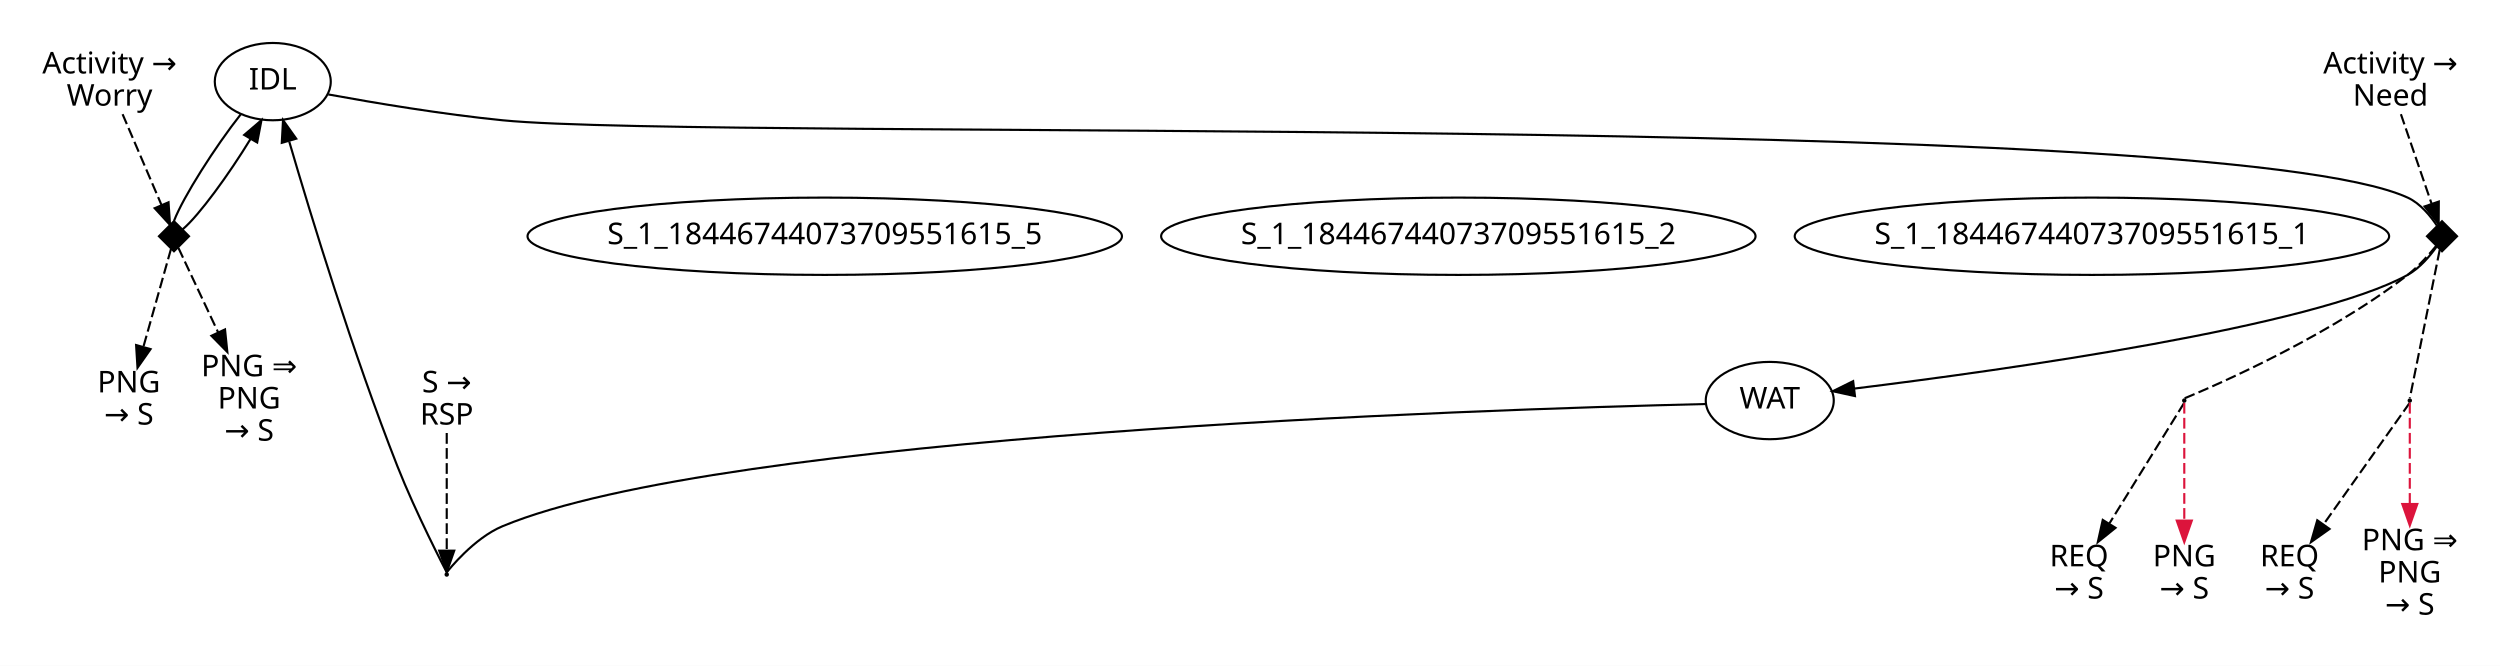
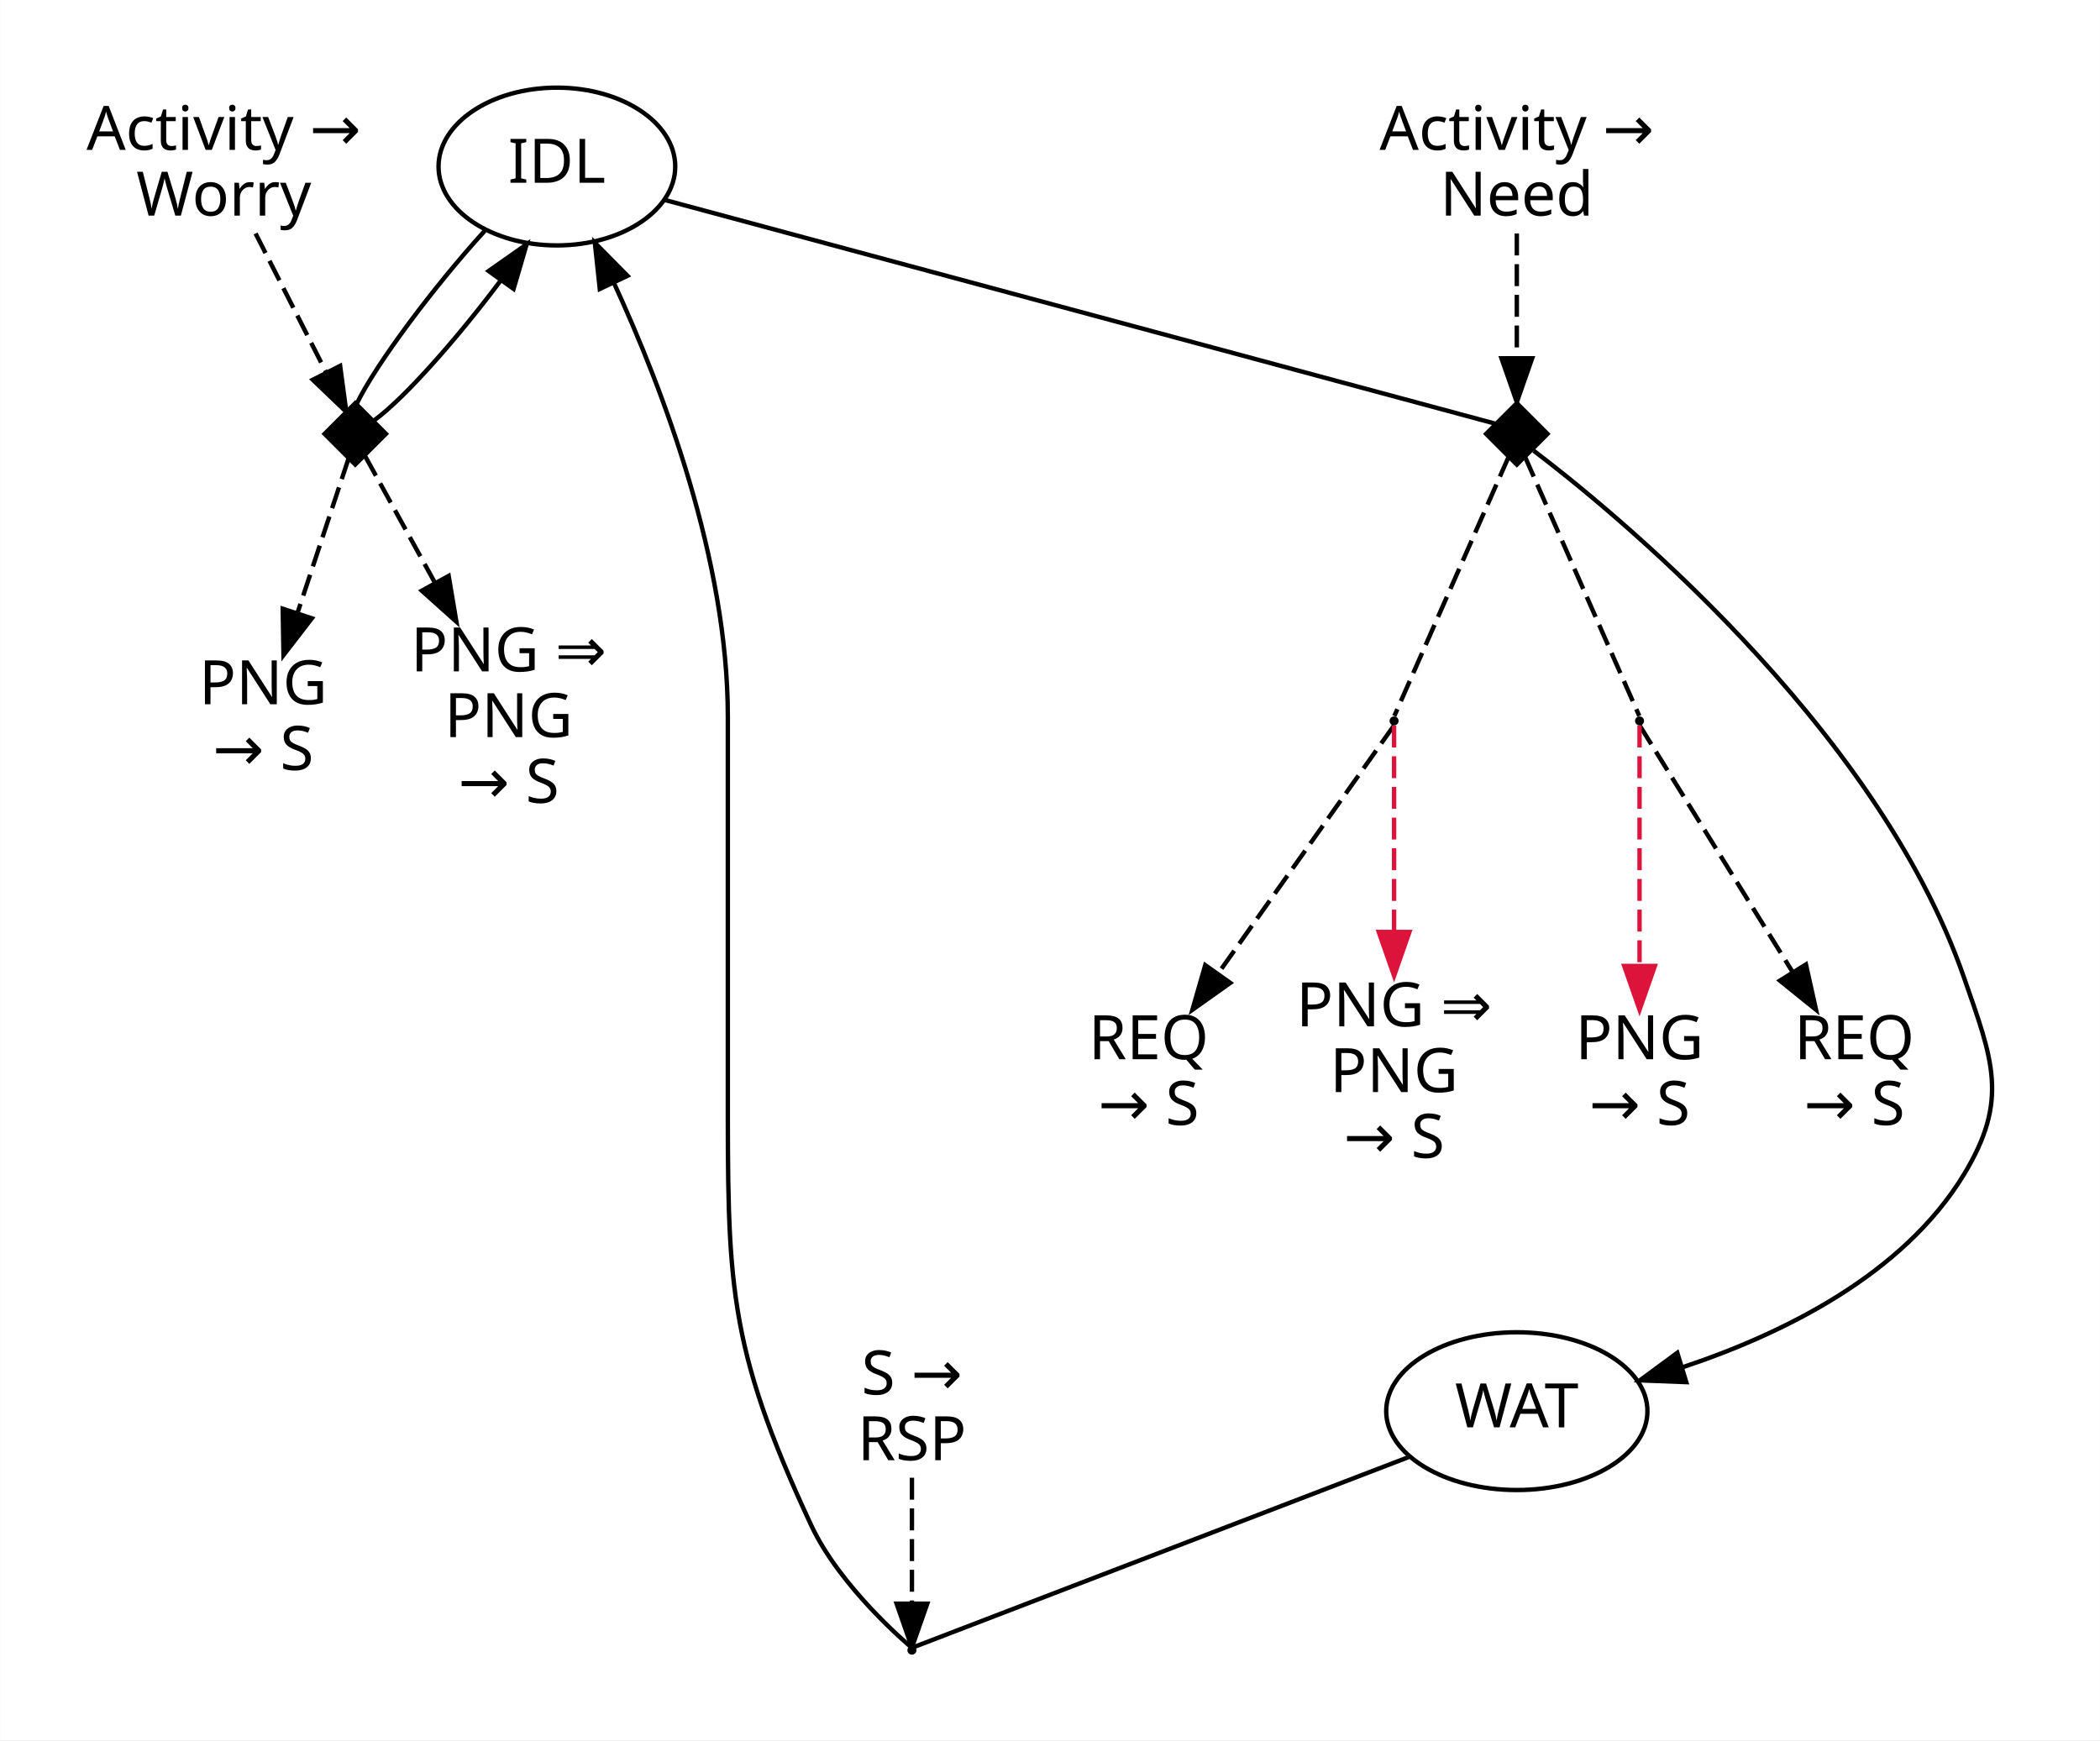
- <svg xmlns="http://www.w3.org/2000/svg" width="1164pt" height="310pt" viewBox="0.00 0.00 1164.00 310.00">
-   <g id="graph0" class="graph" transform="scale(1 1) rotate(0) translate(4 306)">
-     <polygon fill="white" stroke="transparent" points="-4,4 -4,-306 1160,-306 1160,4 -4,4" />
+ <svg xmlns="http://www.w3.org/2000/svg" width="479pt" height="397pt" viewBox="0.00 0.00 479.00 397.08">
+   <g id="graph0" class="graph" transform="scale(1 1) rotate(0) translate(4 393.08)">
+     <polygon fill="white" stroke="transparent" points="-4,4 -4,-393.08 475,-393.08 475,4 -4,4" />
    <g id="clust1" class="cluster">
-       <polygon fill="none" stroke="white" points="8,-89 8,-294 158,-294 158,-89 8,-89" />
+       <polygon fill="none" stroke="white" points="8,-198.08 8,-381.08 158,-381.08 158,-198.08 8,-198.08" />
    </g>
    <g id="clust2" class="cluster">
-       <polygon fill="none" stroke="white" points="234,-8 234,-291 1148,-291 1148,-8 234,-8" />
+       <polygon fill="none" stroke="white" points="234,-45.08 234,-378.08 463,-378.08 463,-45.08 234,-45.08" />
    </g>
    <g id="clust3" class="cluster">
-       <polygon fill="none" stroke="white" points="182,-29.96 182,-142.5 226,-142.5 226,-29.96 182,-29.96" />
+       <polygon fill="none" stroke="white" points="182,-8 182,-94.08 226,-94.08 226,-8 182,-8" />
    </g>
    <g id="node1" class="node">
-       <ellipse fill="none" stroke="black" cx="123" cy="-268" rx="27" ry="18" />
-       <text text-anchor="middle" x="123" y="-264.3" font-family="sans-serif" font-size="14.00">IDL</text>
+       <ellipse fill="none" stroke="black" cx="123" cy="-355.08" rx="27" ry="18" />
+       <text text-anchor="middle" x="123" y="-351.38" font-family="sans-serif" font-size="14.00">IDL</text>
    </g>
    <g id="node2" class="node">
-       <polygon fill="black" stroke="black" points="77,-203 70,-196 77,-189 84,-196 77,-203" />
+       <polygon fill="black" stroke="black" points="77,-301.08 70,-294.08 77,-287.08 84,-294.08 77,-301.08" />
    </g>
    <g id="edge1" class="edge">
-       <path fill="none" stroke="black" d="M108.14,-252.83C96.16,-237.65 81.29,-214.25 77.03,-203.19" />
+       <path fill="none" stroke="black" d="M106.53,-340.4C95.1,-327.87 81.65,-309.94 77.28,-300.84" />
    </g>
    <g id="node7" class="node">
-       <polygon fill="black" stroke="black" points="1133,-203 1126,-196 1133,-189 1140,-196 1133,-203" />
+       <polygon fill="black" stroke="black" points="342,-301.08 335,-294.08 342,-287.08 349,-294.08 342,-301.08" />
    </g>
    <g id="edge8" class="edge">
-       <path fill="none" stroke="black" d="M148.84,-262.03C170.44,-258.08 202.11,-252.77 230,-250 328.15,-240.24 1027.27,-254.95 1117,-214 1123.05,-211.24 1127.91,-205.04 1130.63,-200.94" />
+       <path fill="none" stroke="black" d="M147.7,-347.43C198.48,-333.74 311.98,-303.17 337.04,-296.42" />
    </g>
    <g id="edge2" class="edge">
-       <path fill="none" stroke="black" d="M81.01,-199.2C88.66,-205.63 102.7,-224.97 112.68,-241.36" />
-       <polygon fill="black" stroke="black" points="109.69,-243.17 117.74,-250.05 115.74,-239.65 109.69,-243.17" />
+       <path fill="none" stroke="black" d="M81.26,-297.12C88.35,-302.26 100.64,-316.31 110.25,-329.16" />
+       <polygon fill="black" stroke="black" points="107.43,-331.24 116.1,-337.33 113.12,-327.16 107.43,-331.24" />
    </g>
    <g id="node4" class="node">
-       <text text-anchor="middle" x="56" y="-123.3" font-family="sans-serif" font-size="14.00">PNG</text>
-       <text text-anchor="middle" x="56" y="-108.3" font-family="sans-serif" font-size="14.00">→ S</text>
+       <text text-anchor="middle" x="56" y="-232.38" font-family="sans-serif" font-size="14.00">PNG</text>
+       <text text-anchor="middle" x="56" y="-217.38" font-family="sans-serif" font-size="14.00">→ S</text>
    </g>
    <g id="edge4" class="edge">
-       <path fill="none" stroke="Black" stroke-dasharray="5,2" d="M75.62,-190.11C73.06,-181.03 67.42,-161 62.83,-144.75" />
-       <polygon fill="Black" stroke="Black" points="66.1,-143.44 60.02,-134.77 59.37,-145.34 66.1,-143.44" />
+       <path fill="none" stroke="Black" stroke-dasharray="5,2" d="M75.49,-288.51C73.07,-281.2 68.16,-266.36 63.88,-253.4" />
+       <polygon fill="Black" stroke="Black" points="67.1,-251.99 60.63,-243.59 60.45,-254.18 67.1,-251.99" />
    </g>
    <g id="node5" class="node">
-       <text text-anchor="middle" x="112" y="-130.8" font-family="sans-serif" font-size="14.00">PNG ⇒</text>
-       <text text-anchor="middle" x="112" y="-115.8" font-family="sans-serif" font-size="14.00">PNG</text>
-       <text text-anchor="middle" x="112" y="-100.8" font-family="sans-serif" font-size="14.00">→ S</text>
+       <text text-anchor="middle" x="112" y="-239.88" font-family="sans-serif" font-size="14.00">PNG ⇒</text>
+       <text text-anchor="middle" x="112" y="-224.88" font-family="sans-serif" font-size="14.00">PNG</text>
+       <text text-anchor="middle" x="112" y="-209.88" font-family="sans-serif" font-size="14.00">→ S</text>
    </g>
    <g id="edge6" class="edge">
-       <path fill="none" stroke="Black" stroke-dasharray="5,2" d="M79.08,-190.56C82.72,-182.83 90.49,-166.28 97.58,-151.2" />
-       <polygon fill="Black" stroke="Black" points="100.77,-152.63 101.85,-142.1 94.43,-149.66 100.77,-152.63" />
+       <path fill="none" stroke="Black" stroke-dasharray="5,2" d="M79.3,-288.91C82.58,-282.95 88.93,-271.44 95.16,-260.14" />
+       <polygon fill="Black" stroke="Black" points="98.31,-261.67 100.07,-251.22 92.18,-258.29 98.31,-261.67" />
    </g>
    <g id="node3" class="node">
-       <text text-anchor="middle" x="47" y="-271.8" font-family="sans-serif" font-size="14.00">Activity →</text>
-       <text text-anchor="middle" x="47" y="-256.8" font-family="sans-serif" font-size="14.00">Worry</text>
+       <text text-anchor="middle" x="47" y="-358.88" font-family="sans-serif" font-size="14.00">Activity →</text>
+       <text text-anchor="middle" x="47" y="-343.88" font-family="sans-serif" font-size="14.00">Worry</text>
    </g>
    <g id="edge3" class="edge">
-       <path fill="none" stroke="Black" stroke-dasharray="5,2" d="M53.07,-252.83C58.37,-240.48 66,-222.67 71.21,-210.51" />
-       <polygon fill="Black" stroke="Black" points="74.46,-211.82 75.18,-201.25 68.02,-209.06 74.46,-211.82" />
+       <path fill="none" stroke="Black" stroke-dasharray="5,2" d="M54.26,-339.8C59.15,-330.19 65.54,-317.61 70.3,-308.25" />
+       <polygon fill="Black" stroke="Black" points="73.55,-309.59 74.96,-299.09 67.31,-306.42 73.55,-309.59" />
    </g>
    <g id="node6" class="node">
-       <ellipse fill="none" stroke="black" cx="820" cy="-119.5" rx="29.8" ry="18" />
-       <text text-anchor="middle" x="820" y="-115.8" font-family="sans-serif" font-size="14.00">WAT</text>
+       <ellipse fill="none" stroke="black" cx="342" cy="-71.08" rx="29.8" ry="18" />
+       <text text-anchor="middle" x="342" y="-67.38" font-family="sans-serif" font-size="14.00">WAT</text>
    </g>
-     <g id="node18" class="node">
-       <ellipse fill="black" stroke="black" cx="204" cy="-38.5" rx="0.54" ry="0.54" />
+     <g id="node15" class="node">
+       <ellipse fill="black" stroke="black" cx="204" cy="-16.54" rx="0.54" ry="0.54" />
    </g>
    <g id="edge21" class="edge">
-       <path fill="none" stroke="black" d="M789.91,-117.88C684.53,-115.35 332.99,-103.82 230,-61 216.59,-55.42 204.76,-40.47 204.04,-39.55" />
+       <path fill="none" stroke="black" d="M317.33,-60.6C278.25,-45.6 206.29,-17.96 204.05,-17.1" />
    </g>
    <g id="edge9" class="edge">
-       <path fill="none" stroke="black" d="M1130.54,-191.23C1127.75,-187.28 1122.82,-181.21 1117,-178 1073.13,-153.84 929.8,-133.76 859.54,-125.1" />
-       <polygon fill="black" stroke="black" points="859.67,-121.59 849.32,-123.85 858.83,-128.54 859.67,-121.59" />
+       <path fill="none" stroke="black" d="M345.85,-290.23C361.93,-278.03 423.79,-228.26 444,-170.08 450.56,-151.19 454.38,-142.17 444,-125.08 430.1,-102.2 402.76,-88.74 379.88,-81.12" />
+       <polygon fill="black" stroke="black" points="380.66,-77.7 370.08,-78.11 378.61,-84.39 380.66,-77.7" />
    </g>
    <g id="node9" class="node">
-       <ellipse fill="black" stroke="black" cx="1013" cy="-119.5" rx="0.54" ry="0.54" />
+       <ellipse fill="black" stroke="black" cx="370" cy="-228.58" rx="0.54" ry="0.54" />
    </g>
    <g id="edge11" class="edge">
-       <path fill="none" stroke="black" stroke-dasharray="5,2" d="M1130.32,-191.57C1127.34,-187.91 1122.25,-182.08 1117,-178 1075.94,-146.11 1014.94,-121.29 1013.05,-120.52" />
+       <path fill="none" stroke="black" stroke-dasharray="5,2" d="M343.84,-288.91C349.87,-275.23 368.77,-232.38 369.94,-229.71" />
+     </g>
+     <g id="node12" class="node">
+       <ellipse fill="black" stroke="black" cx="314" cy="-228.58" rx="0.54" ry="0.54" />
+     </g>
+     <g id="edge16" class="edge">
+       <path fill="none" stroke="black" stroke-dasharray="5,2" d="M340.16,-288.91C334.13,-275.23 315.23,-232.38 314.06,-229.71" />
+     </g>
+     <g id="node8" class="node">
+       <text text-anchor="middle" x="342" y="-358.88" font-family="sans-serif" font-size="14.00">Activity →</text>
+       <text text-anchor="middle" x="342" y="-343.88" font-family="sans-serif" font-size="14.00">Need</text>
+     </g>
+     <g id="edge10" class="edge">
+       <path fill="none" stroke="Black" stroke-dasharray="5,2" d="M342,-339.8C342,-331.26 342,-320.38 342,-311.49" />
+       <polygon fill="Black" stroke="Black" points="345.5,-311.32 342,-301.32 338.5,-311.32 345.5,-311.32" />
+     </g>
+     <g id="node10" class="node">
+       <text text-anchor="middle" x="419" y="-151.38" font-family="sans-serif" font-size="14.00">REQ</text>
+       <text text-anchor="middle" x="419" y="-136.38" font-family="sans-serif" font-size="14.00">→ S</text>
+     </g>
+     <g id="edge12" class="edge">
+       <path fill="none" stroke="Black" stroke-dasharray="5,2" d="M370.04,-227.52C370.98,-226 390.69,-194.23 404.81,-171.46" />
+       <polygon fill="Black" stroke="Black" points="407.96,-173.01 410.26,-162.67 402.02,-169.32 407.96,-173.01" />
+     </g>
+     <g id="node11" class="node">
+       <text text-anchor="middle" x="370" y="-151.38" font-family="sans-serif" font-size="14.00">PNG</text>
+       <text text-anchor="middle" x="370" y="-136.38" font-family="sans-serif" font-size="14.00">→ S</text>
+     </g>
+     <g id="edge14" class="edge">
+       <path fill="none" stroke="Crimson" stroke-dasharray="5,2" d="M370,-227.52C370,-226.02 370,-195.35 370,-172.69" />
+       <polygon fill="Crimson" stroke="Crimson" points="373.5,-172.67 370,-162.67 366.5,-172.67 373.5,-172.67" />
+     </g>
+     <g id="node13" class="node">
+       <text text-anchor="middle" x="258" y="-151.38" font-family="sans-serif" font-size="14.00">REQ</text>
+       <text text-anchor="middle" x="258" y="-136.38" font-family="sans-serif" font-size="14.00">→ S</text>
+     </g>
+     <g id="edge17" class="edge">
+       <path fill="none" stroke="Black" stroke-dasharray="5,2" d="M313.96,-227.52C312.87,-225.98 289.96,-193.66 273.79,-170.86" />
+       <polygon fill="Black" stroke="Black" points="276.63,-168.8 267.99,-162.67 270.92,-172.85 276.63,-168.8" />
    </g>
    <g id="node14" class="node">
-       <ellipse fill="black" stroke="black" cx="1118" cy="-119.5" rx="0.54" ry="0.54" />
+       <text text-anchor="middle" x="314" y="-158.88" font-family="sans-serif" font-size="14.00">PNG ⇒</text>
+       <text text-anchor="middle" x="314" y="-143.88" font-family="sans-serif" font-size="14.00">PNG</text>
+       <text text-anchor="middle" x="314" y="-128.88" font-family="sans-serif" font-size="14.00">→ S</text>
    </g>
-     <g id="edge16" class="edge">
-       <path fill="none" stroke="black" stroke-dasharray="5,2" d="M1131.92,-189.64C1128.59,-173.09 1118.65,-123.72 1118.03,-120.65" />
+     <g id="edge19" class="edge">
+       <path fill="none" stroke="Crimson" stroke-dasharray="5,2" d="M314,-227.52C314,-226.19 314,-201.83 314,-180.52" />
+       <polygon fill="Crimson" stroke="Crimson" points="317.5,-180.42 314,-170.42 310.5,-180.42 317.5,-180.42" />
    </g>
-     <g id="node8" class="node">
-       <text text-anchor="middle" x="1109" y="-271.8" font-family="sans-serif" font-size="14.00">Activity →</text>
-       <text text-anchor="middle" x="1109" y="-256.8" font-family="sans-serif" font-size="14.00">Need</text>
-     </g>
-     <g id="edge10" class="edge">
-       <path fill="none" stroke="Black" stroke-dasharray="5,2" d="M1113.86,-252.83C1118.01,-240.72 1123.95,-223.38 1128.11,-211.25" />
-       <polygon fill="Black" stroke="Black" points="1131.51,-212.15 1131.44,-201.55 1124.89,-209.88 1131.51,-212.15" />
-     </g>
-     <g id="node10" class="node">
-       <text text-anchor="middle" x="964" y="-42.3" font-family="sans-serif" font-size="14.00">REQ</text>
-       <text text-anchor="middle" x="964" y="-27.3" font-family="sans-serif" font-size="14.00">→ S</text>
-     </g>
-     <g id="edge12" class="edge">
-       <path fill="none" stroke="Black" stroke-dasharray="5,2" d="M1012.96,-118.44C1012.02,-116.92 992.31,-85.15 978.19,-62.38" />
-       <polygon fill="Black" stroke="Black" points="980.98,-60.24 972.74,-53.59 975.04,-63.93 980.98,-60.24" />
-     </g>
-     <g id="node12" class="node">
-       <text text-anchor="middle" x="1013" y="-42.3" font-family="sans-serif" font-size="14.00">PNG</text>
-       <text text-anchor="middle" x="1013" y="-27.3" font-family="sans-serif" font-size="14.00">→ S</text>
-     </g>
-     <g id="edge14" class="edge">
-       <path fill="none" stroke="Crimson" stroke-dasharray="5,2" d="M1013,-118.44C1013,-116.94 1013,-86.27 1013,-63.61" />
-       <polygon fill="Crimson" stroke="Crimson" points="1016.5,-63.59 1013,-53.59 1009.5,-63.59 1016.5,-63.59" />
-     </g>
-     <g id="node11" class="node">
-       <ellipse fill="none" stroke="black" cx="970" cy="-196" rx="138.38" ry="18" />
-       <text text-anchor="middle" x="970" y="-192.3" font-family="sans-serif" font-size="14.00">S_1_18446744073709551615_1</text>
-     </g>
-     <g id="node13" class="node">
-       <ellipse fill="none" stroke="black" cx="675" cy="-196" rx="138.38" ry="18" />
-       <text text-anchor="middle" x="675" y="-192.3" font-family="sans-serif" font-size="14.00">S_1_18446744073709551615_2</text>
-     </g>
-     <g id="node15" class="node">
-       <text text-anchor="middle" x="1062" y="-42.3" font-family="sans-serif" font-size="14.00">REQ</text>
-       <text text-anchor="middle" x="1062" y="-27.3" font-family="sans-serif" font-size="14.00">→ S</text>
-     </g>
-     <g id="edge17" class="edge">
-       <path fill="none" stroke="Black" stroke-dasharray="5,2" d="M1117.96,-118.44C1116.87,-116.9 1093.96,-84.58 1077.79,-61.78" />
-       <polygon fill="Black" stroke="Black" points="1080.63,-59.72 1071.99,-53.59 1074.92,-63.77 1080.63,-59.72" />
+     <g id="edge22" class="edge">
+       <path fill="none" stroke="black" d="M203.95,-17.12C203,-17.92 187.59,-30.94 181,-45.08 161.6,-86.67 162,-100.69 162,-146.58 162,-229.58 162,-229.58 162,-229.58 162,-265.17 147.31,-303.98 135.96,-328.64" />
+       <polygon fill="black" stroke="black" points="132.79,-327.14 131.66,-337.68 139.11,-330.15 132.79,-327.14" />
    </g>
    <g id="node16" class="node">
-       <text text-anchor="middle" x="1118" y="-49.8" font-family="sans-serif" font-size="14.00">PNG ⇒</text>
-       <text text-anchor="middle" x="1118" y="-34.8" font-family="sans-serif" font-size="14.00">PNG</text>
-       <text text-anchor="middle" x="1118" y="-19.8" font-family="sans-serif" font-size="14.00">→ S</text>
-     </g>
-     <g id="edge19" class="edge">
-       <path fill="none" stroke="Crimson" stroke-dasharray="5,2" d="M1118,-118.44C1118,-117.11 1118,-92.75 1118,-71.44" />
-       <polygon fill="Crimson" stroke="Crimson" points="1121.5,-71.34 1118,-61.34 1114.5,-71.34 1121.5,-71.34" />
-     </g>
-     <g id="node17" class="node">
-       <ellipse fill="none" stroke="black" cx="380" cy="-196" rx="138.38" ry="18" />
-       <text text-anchor="middle" x="380" y="-192.3" font-family="sans-serif" font-size="14.00">S_1_18446744073709551615_5</text>
-     </g>
-     <g id="edge22" class="edge">
-       <path fill="none" stroke="black" d="M203.96,-39.58C203.12,-41.18 189.61,-67.13 181,-89 160.29,-141.62 140.94,-204.94 130.66,-240.11" />
-       <polygon fill="black" stroke="black" points="127.2,-239.5 127.78,-250.08 133.92,-241.44 127.2,-239.5" />
-     </g>
-     <g id="node19" class="node">
-       <text text-anchor="middle" x="204" y="-123.3" font-family="sans-serif" font-size="14.00">S →</text>
-       <text text-anchor="middle" x="204" y="-108.3" font-family="sans-serif" font-size="14.00">RSP</text>
+       <text text-anchor="middle" x="204" y="-74.88" font-family="sans-serif" font-size="14.00">S →</text>
+       <text text-anchor="middle" x="204" y="-59.88" font-family="sans-serif" font-size="14.00">RSP</text>
    </g>
    <g id="edge23" class="edge">
-       <path fill="none" stroke="Black" stroke-dasharray="5,2" d="M204,-104.38C204,-88.73 204,-63.86 204,-49.9" />
-       <polygon fill="Black" stroke="Black" points="207.5,-49.62 204,-39.62 200.5,-49.62 207.5,-49.62" />
+       <path fill="none" stroke="Black" stroke-dasharray="5,2" d="M204,-55.88C204,-46.85 204,-35.37 204,-27.25" />
+       <polygon fill="Black" stroke="Black" points="207.5,-27.15 204,-17.15 200.5,-27.15 207.5,-27.15" />
    </g>
  </g>
</svg>
